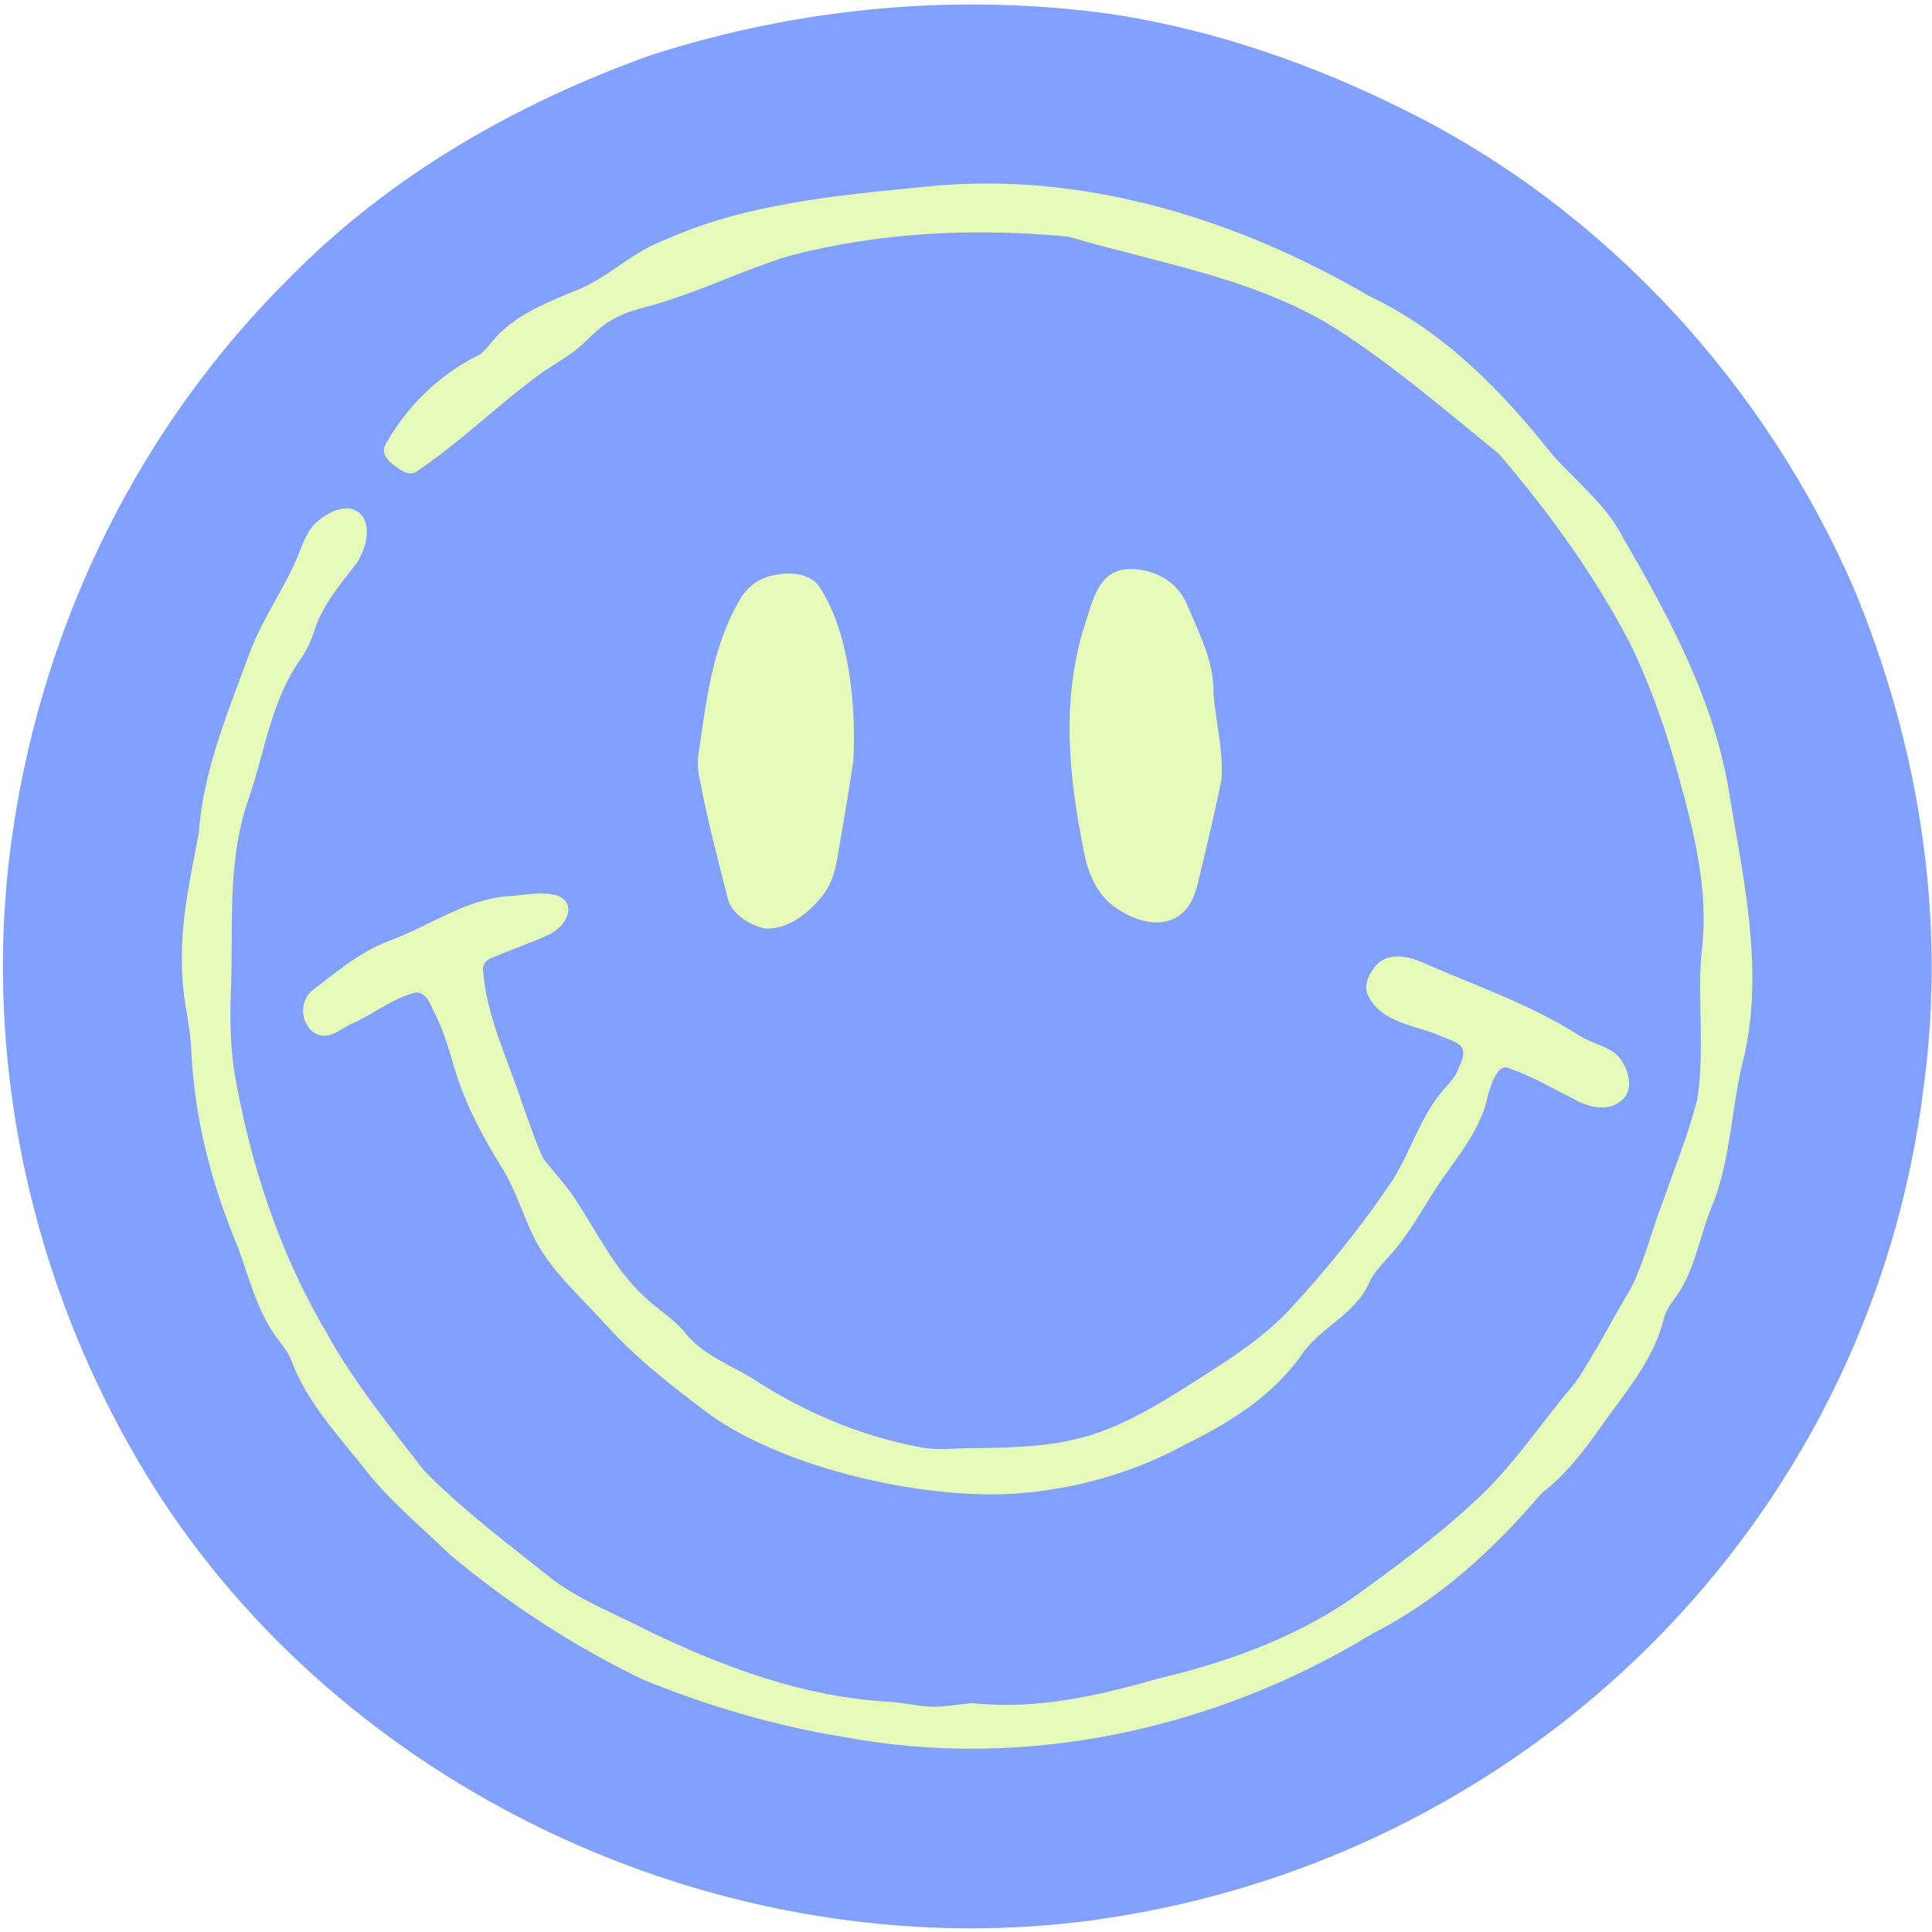
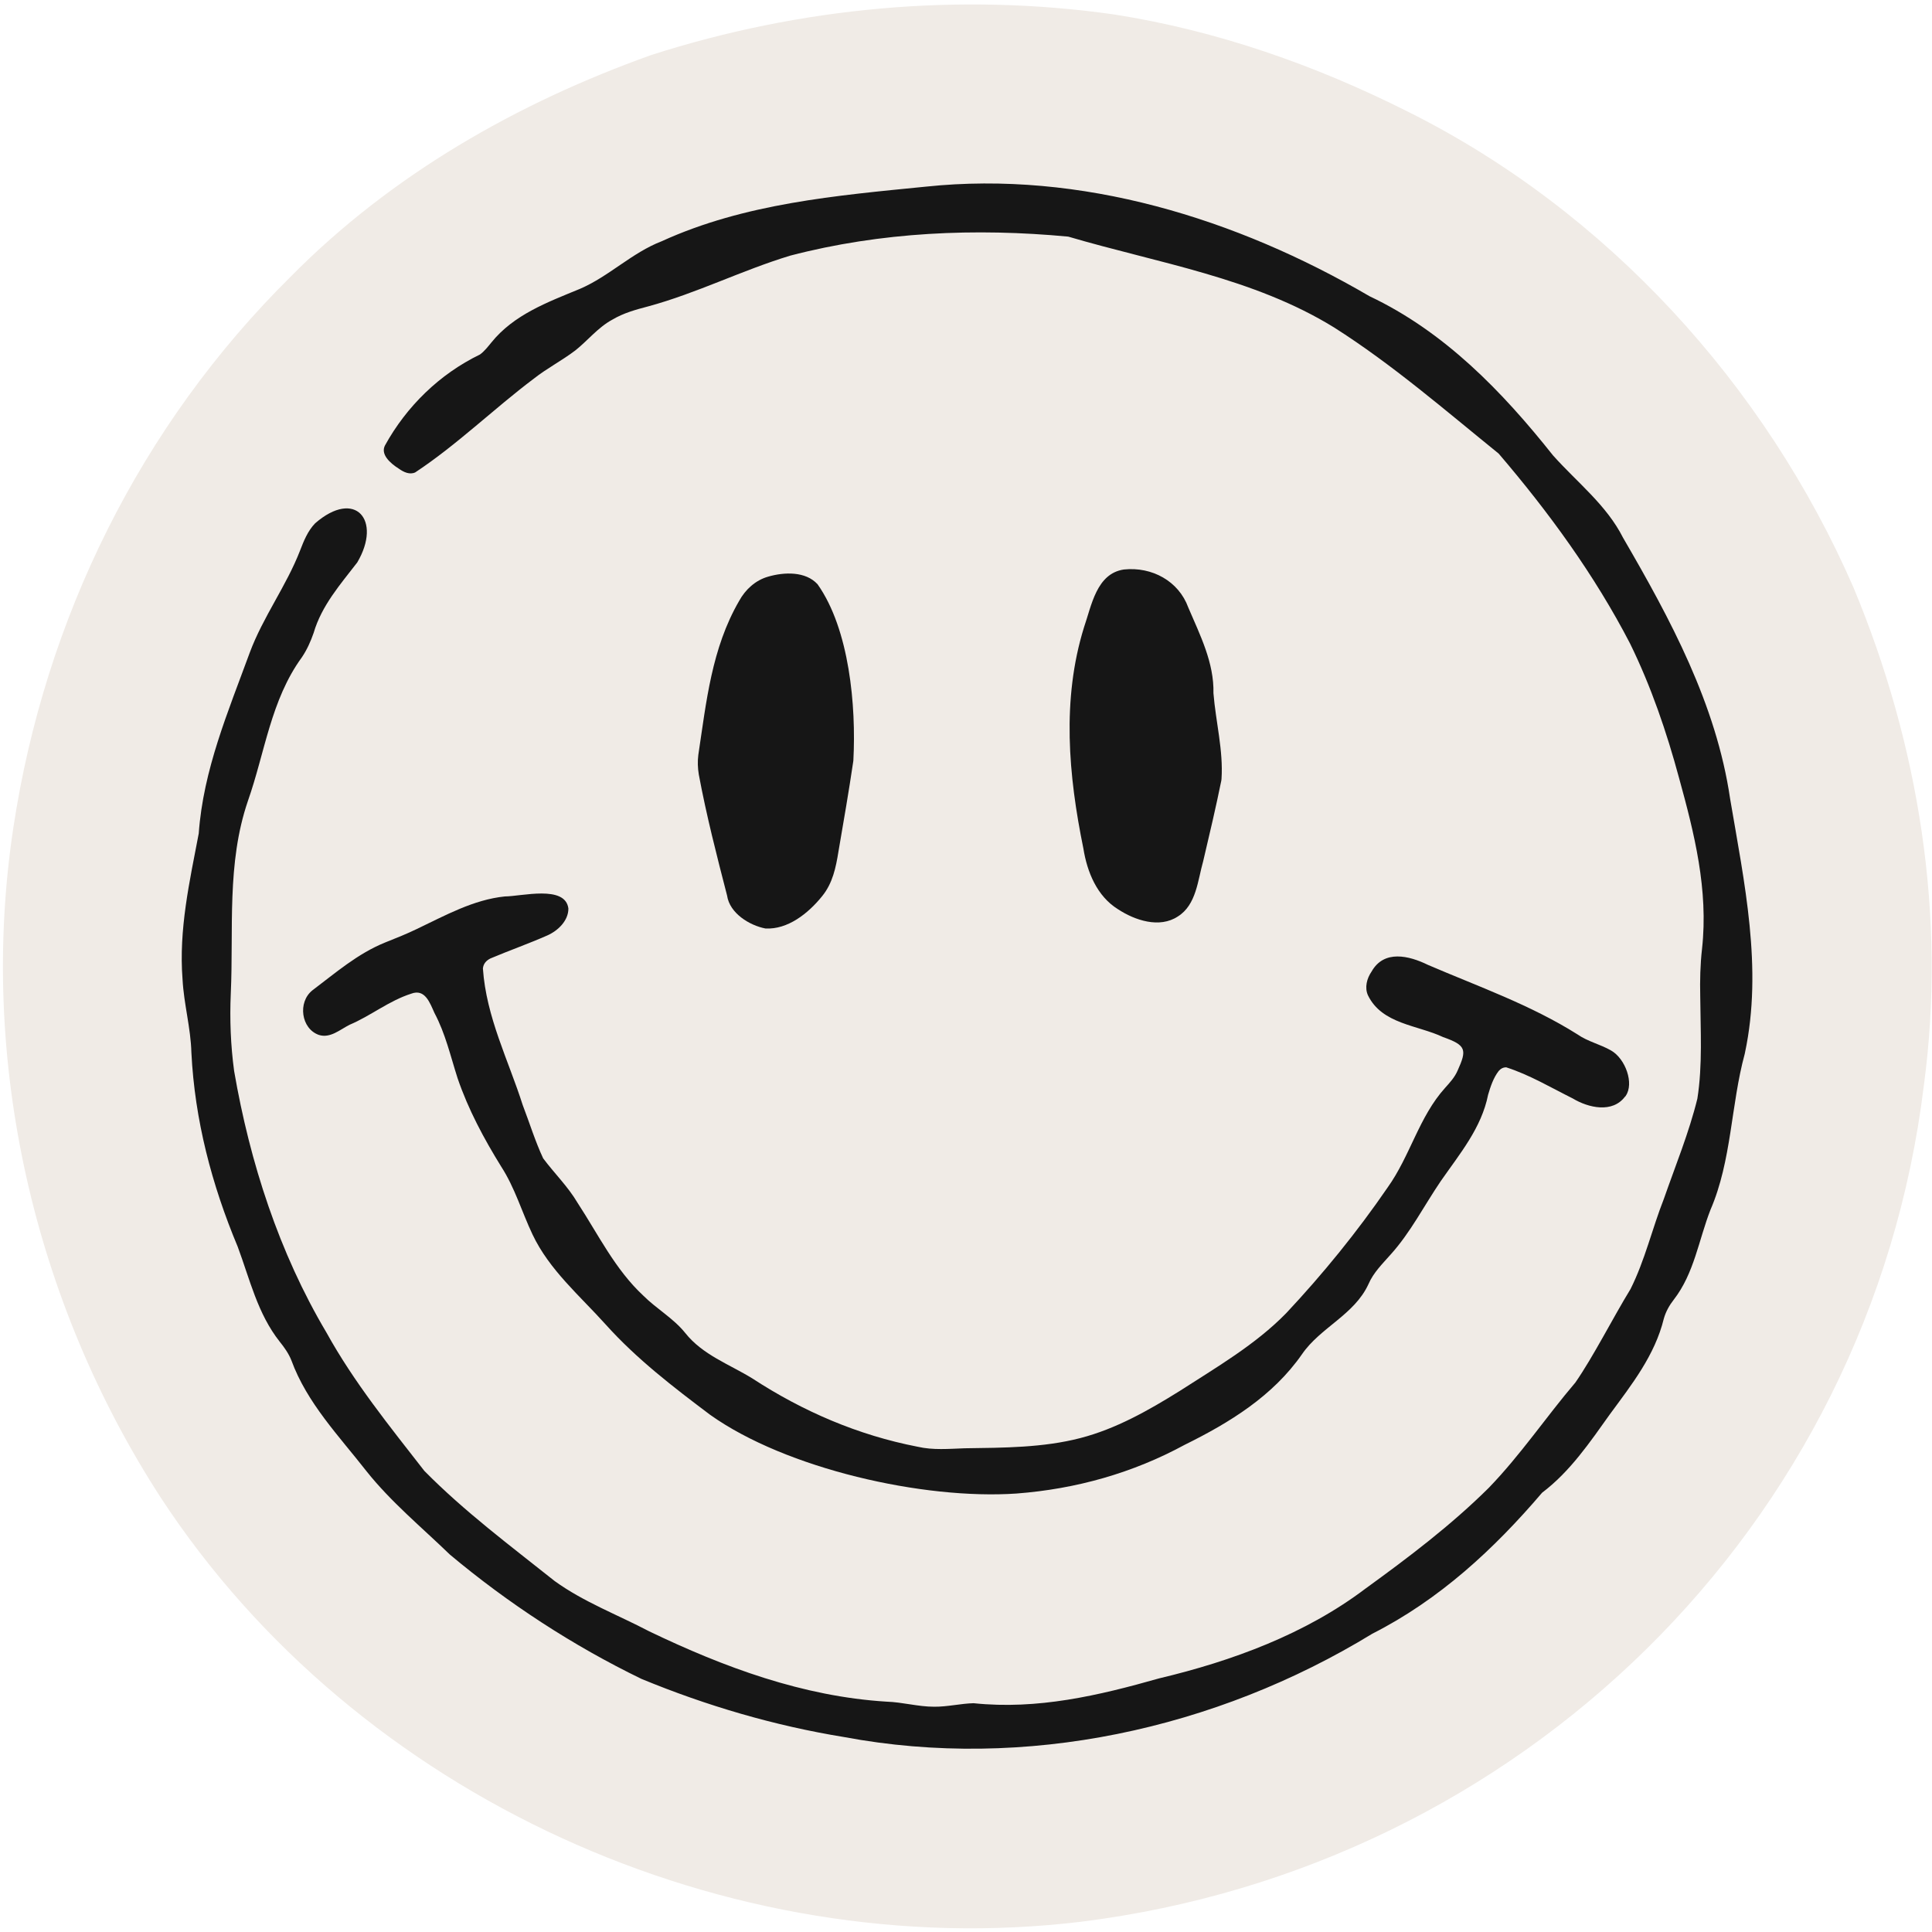
<svg xmlns="http://www.w3.org/2000/svg" width="100%" viewBox="0 0 128 128" fill="none" data-scroll-animation-target="">
-   <path d="M127.456 71.946C123.876 101.183 100.685 123.7 71.626 127.32C48.163 130.147 23.638 119.059 10.657 99.231C2.214 86.21 -1.445 70.192 0.883 54.846C2.97 41.029 9.29 28.183 19.266 18.322C25.923 11.578 34.282 6.81 43.145 3.646C53.018 0.478 63.579 -0.508 73.86 0.965C80.647 2.034 87.134 4.307 93.296 7.408C106.487 13.998 116.949 25.51 122.798 38.923C127.139 49.334 128.956 60.719 127.467 71.867L127.456 71.946Z" fill="#82A0FF" />
-   <path d="M115.595 69.815C114.668 73.221 114.736 76.884 113.322 80.155C112.542 82.155 112.245 84.361 110.894 86.103C110.597 86.483 110.364 86.899 110.233 87.363C109.639 89.794 108.103 91.734 106.665 93.691C105.342 95.54 104.036 97.485 102.17 98.894C98.971 102.645 95.363 105.983 90.916 108.24C80.56 114.568 67.919 117.333 55.916 115.083C51.319 114.335 46.808 113.012 42.496 111.23C37.962 109.032 33.661 106.224 29.804 102.993C27.939 101.187 25.899 99.508 24.279 97.469C22.47 95.152 20.335 92.95 19.305 90.127C19.123 89.671 18.842 89.275 18.533 88.891C17.068 87.042 16.549 84.749 15.749 82.599C14.027 78.484 12.902 74.203 12.68 69.732C12.637 68.097 12.181 66.525 12.094 64.885C11.837 61.578 12.557 58.426 13.167 55.218C13.468 51.001 15.112 47.156 16.545 43.243C17.428 40.867 18.973 38.82 19.88 36.475C20.129 35.83 20.39 35.176 20.878 34.67C23.535 32.361 25.321 34.46 23.669 37.263C22.537 38.733 21.313 40.115 20.779 41.932C20.581 42.503 20.335 43.053 19.994 43.556C17.939 46.38 17.551 49.868 16.422 53.072C15.009 57.214 15.484 61.551 15.29 65.828C15.215 67.538 15.282 69.265 15.512 70.96C16.553 77.003 18.49 82.999 21.626 88.281C23.448 91.58 25.808 94.487 28.113 97.449C30.762 100.138 33.803 102.403 36.746 104.747C38.666 106.137 40.912 106.977 43.007 108.078C47.972 110.462 53.196 112.398 58.732 112.739C59.797 112.771 60.827 113.075 61.888 113.075C62.771 113.083 63.662 112.862 64.502 112.842C68.731 113.285 72.787 112.335 76.79 111.198C81.641 110.046 86.492 108.256 90.46 105.254C93.292 103.203 96.123 101.064 98.63 98.578C100.757 96.38 102.428 93.877 104.376 91.592C105.576 89.857 106.847 87.331 108.027 85.402C108.982 83.498 109.461 81.395 110.237 79.423C111.005 77.221 111.9 75.047 112.455 72.789C112.807 70.552 112.661 68.247 112.645 66.006C112.621 64.952 112.645 63.911 112.764 62.861C113.195 58.949 112.253 55.211 111.243 51.547C110.419 48.494 109.39 45.481 107.996 42.637C105.639 38.083 102.594 33.913 99.291 30.052C95.735 27.173 92.258 24.155 88.401 21.704C83.051 18.398 76.719 17.431 70.775 15.677C64.637 15.099 58.384 15.364 52.356 16.936C49.145 17.91 46.171 19.423 42.947 20.298C42.12 20.516 41.316 20.734 40.571 21.177C39.629 21.68 38.912 22.591 38.116 23.217C37.237 23.886 36.235 24.401 35.368 25.086C32.694 27.098 30.279 29.47 27.507 31.299C27.139 31.466 26.747 31.28 26.434 31.058C25.792 30.654 25.21 30.08 25.507 29.51C26.933 26.924 29.119 24.785 31.8 23.486C32.093 23.272 32.322 22.975 32.552 22.694C34.045 20.841 36.274 20.025 38.421 19.138C40.353 18.31 41.866 16.742 43.842 15.982C49.339 13.475 55.398 12.956 61.338 12.366C71.606 11.285 81.915 14.473 90.734 19.625C95.704 21.977 99.525 25.934 102.891 30.171C104.499 31.973 106.435 33.454 107.532 35.628C110.669 41.022 113.706 46.653 114.625 52.922C115.559 58.442 116.799 64.144 115.611 69.736L115.595 69.808V69.815Z" fill="#E6FAB9" />
-   <path d="M107.667 72.647C106.835 73.767 105.239 73.403 104.194 72.773C102.784 72.073 101.339 71.209 99.794 70.714C99.6 70.71 99.434 70.793 99.291 70.956C98.939 71.415 98.753 71.981 98.591 72.528C98.155 74.726 96.717 76.437 95.458 78.246C94.353 79.87 93.446 81.664 92.139 83.109C91.593 83.731 90.995 84.305 90.662 85.082C89.728 87.113 87.478 87.945 86.259 89.723C84.33 92.495 81.459 94.257 78.489 95.722C75.056 97.588 71.298 98.649 67.349 98.95C61.184 99.374 52.075 97.314 47.042 93.73C44.603 91.893 42.187 90.043 40.128 87.751C38.413 85.842 36.397 84.143 35.281 81.787C34.572 80.294 34.112 78.69 33.209 77.296C32.057 75.435 31.027 73.514 30.319 71.443C29.835 69.934 29.515 68.489 28.782 67.107C28.481 66.445 28.16 65.483 27.241 65.835C25.764 66.307 24.557 67.305 23.167 67.891C22.525 68.212 21.88 68.805 21.131 68.568C19.947 68.16 19.709 66.394 20.7 65.61C22.232 64.457 23.685 63.186 25.507 62.446C26.22 62.164 26.921 61.883 27.61 61.551C29.503 60.648 31.368 59.606 33.443 59.392C34.548 59.388 37.451 58.612 37.657 60.188C37.664 61 36.96 61.669 36.255 61.978C35.023 62.521 33.72 62.98 32.493 63.499C32.219 63.634 32.025 63.847 31.994 64.164C32.212 67.392 33.693 70.263 34.627 73.201C35.079 74.377 35.455 75.609 35.985 76.742C36.726 77.736 37.633 78.615 38.266 79.692C39.641 81.795 40.753 84.103 42.619 85.838C43.502 86.721 44.618 87.339 45.399 88.313C46.551 89.766 48.317 90.384 49.842 91.323C53.192 93.509 56.851 95.085 60.791 95.849C61.821 96.087 62.87 95.988 63.916 95.952C66.49 95.916 69.112 95.916 71.579 95.275C73.923 94.669 76.069 93.457 78.148 92.162C80.572 90.598 83.178 89.089 85.217 86.998C87.637 84.416 89.914 81.62 91.934 78.674C93.43 76.583 94.013 73.985 95.743 72.073C96.064 71.716 96.381 71.368 96.567 70.936C97.193 69.554 97.153 69.253 95.609 68.71C93.922 67.91 91.561 67.859 90.631 65.942C90.397 65.428 90.559 64.818 90.872 64.366C91.696 62.909 93.347 63.309 94.607 63.927C97.961 65.368 101.402 66.572 104.507 68.528C105.196 69.011 106.02 69.182 106.744 69.602C107.695 70.148 108.277 71.787 107.707 72.603L107.671 72.659L107.667 72.647Z" fill="#E6FAB9" />
-   <path d="M56.53 50.447C56.237 52.431 55.893 54.422 55.552 56.403C55.378 57.484 55.168 58.505 54.479 59.361C53.541 60.529 52.182 61.594 50.713 61.515C49.66 61.313 48.341 60.509 48.171 59.333C47.486 56.68 46.796 53.999 46.297 51.31C46.226 50.874 46.21 50.45 46.266 50.011C46.796 46.502 47.145 42.958 48.971 39.81C49.39 39.045 50.063 38.44 50.887 38.206C51.96 37.893 53.374 37.842 54.166 38.709C56.277 41.695 56.728 46.768 56.538 50.375L56.53 50.45V50.447Z" fill="#E6FAB9" />
-   <path d="M80.921 51.69C80.56 53.472 80.136 55.266 79.717 57.044C79.352 58.323 79.265 59.951 78.034 60.719C76.822 61.519 75.194 60.98 74.058 60.232C72.68 59.373 72.026 57.777 71.777 56.216C70.787 51.373 70.335 46.352 71.816 41.568C72.319 40.119 72.644 38 74.458 37.731C76.327 37.533 78.093 38.503 78.727 40.249C79.515 42.091 80.441 43.912 80.394 45.928C80.544 47.805 81.055 49.726 80.928 51.615L80.917 51.686L80.921 51.69Z" fill="#E6FAB9" />
+   <path d="M127.456 71.946C123.876 101.183 100.685 123.7 71.626 127.32C48.163 130.147 23.638 119.059 10.657 99.231C2.214 86.21 -1.445 70.192 0.883 54.846C2.97 41.029 9.29 28.183 19.266 18.322C25.923 11.578 34.282 6.81 43.145 3.646C53.018 0.478 63.579 -0.508 73.86 0.965C80.647 2.034 87.134 4.307 93.296 7.408C106.487 13.998 116.949 25.51 122.798 38.923C127.139 49.334 128.956 60.719 127.467 71.867L127.456 71.946Z" fill="#f0ebe6" />
+   <path d="M115.595 69.815C114.668 73.221 114.736 76.884 113.322 80.155C112.542 82.155 112.245 84.361 110.894 86.103C110.597 86.483 110.364 86.899 110.233 87.363C109.639 89.794 108.103 91.734 106.665 93.691C105.342 95.54 104.036 97.485 102.17 98.894C98.971 102.645 95.363 105.983 90.916 108.24C80.56 114.568 67.919 117.333 55.916 115.083C51.319 114.335 46.808 113.012 42.496 111.23C37.962 109.032 33.661 106.224 29.804 102.993C27.939 101.187 25.899 99.508 24.279 97.469C22.47 95.152 20.335 92.95 19.305 90.127C19.123 89.671 18.842 89.275 18.533 88.891C17.068 87.042 16.549 84.749 15.749 82.599C14.027 78.484 12.902 74.203 12.68 69.732C12.637 68.097 12.181 66.525 12.094 64.885C11.837 61.578 12.557 58.426 13.167 55.218C13.468 51.001 15.112 47.156 16.545 43.243C17.428 40.867 18.973 38.82 19.88 36.475C20.129 35.83 20.39 35.176 20.878 34.67C23.535 32.361 25.321 34.46 23.669 37.263C22.537 38.733 21.313 40.115 20.779 41.932C20.581 42.503 20.335 43.053 19.994 43.556C17.939 46.38 17.551 49.868 16.422 53.072C15.009 57.214 15.484 61.551 15.29 65.828C15.215 67.538 15.282 69.265 15.512 70.96C16.553 77.003 18.49 82.999 21.626 88.281C23.448 91.58 25.808 94.487 28.113 97.449C30.762 100.138 33.803 102.403 36.746 104.747C38.666 106.137 40.912 106.977 43.007 108.078C47.972 110.462 53.196 112.398 58.732 112.739C59.797 112.771 60.827 113.075 61.888 113.075C62.771 113.083 63.662 112.862 64.502 112.842C68.731 113.285 72.787 112.335 76.79 111.198C81.641 110.046 86.492 108.256 90.46 105.254C93.292 103.203 96.123 101.064 98.63 98.578C100.757 96.38 102.428 93.877 104.376 91.592C105.576 89.857 106.847 87.331 108.027 85.402C108.982 83.498 109.461 81.395 110.237 79.423C111.005 77.221 111.9 75.047 112.455 72.789C112.807 70.552 112.661 68.247 112.645 66.006C112.621 64.952 112.645 63.911 112.764 62.861C113.195 58.949 112.253 55.211 111.243 51.547C110.419 48.494 109.39 45.481 107.996 42.637C105.639 38.083 102.594 33.913 99.291 30.052C95.735 27.173 92.258 24.155 88.401 21.704C83.051 18.398 76.719 17.431 70.775 15.677C64.637 15.099 58.384 15.364 52.356 16.936C49.145 17.91 46.171 19.423 42.947 20.298C42.12 20.516 41.316 20.734 40.571 21.177C39.629 21.68 38.912 22.591 38.116 23.217C37.237 23.886 36.235 24.401 35.368 25.086C32.694 27.098 30.279 29.47 27.507 31.299C27.139 31.466 26.747 31.28 26.434 31.058C25.792 30.654 25.21 30.08 25.507 29.51C26.933 26.924 29.119 24.785 31.8 23.486C32.093 23.272 32.322 22.975 32.552 22.694C34.045 20.841 36.274 20.025 38.421 19.138C40.353 18.31 41.866 16.742 43.842 15.982C49.339 13.475 55.398 12.956 61.338 12.366C71.606 11.285 81.915 14.473 90.734 19.625C95.704 21.977 99.525 25.934 102.891 30.171C104.499 31.973 106.435 33.454 107.532 35.628C110.669 41.022 113.706 46.653 114.625 52.922C115.559 58.442 116.799 64.144 115.611 69.736L115.595 69.808V69.815Z" fill="#161616" />
+   <path d="M107.667 72.647C106.835 73.767 105.239 73.403 104.194 72.773C102.784 72.073 101.339 71.209 99.794 70.714C99.6 70.71 99.434 70.793 99.291 70.956C98.939 71.415 98.753 71.981 98.591 72.528C98.155 74.726 96.717 76.437 95.458 78.246C94.353 79.87 93.446 81.664 92.139 83.109C91.593 83.731 90.995 84.305 90.662 85.082C89.728 87.113 87.478 87.945 86.259 89.723C84.33 92.495 81.459 94.257 78.489 95.722C75.056 97.588 71.298 98.649 67.349 98.95C61.184 99.374 52.075 97.314 47.042 93.73C44.603 91.893 42.187 90.043 40.128 87.751C38.413 85.842 36.397 84.143 35.281 81.787C34.572 80.294 34.112 78.69 33.209 77.296C32.057 75.435 31.027 73.514 30.319 71.443C29.835 69.934 29.515 68.489 28.782 67.107C28.481 66.445 28.16 65.483 27.241 65.835C25.764 66.307 24.557 67.305 23.167 67.891C22.525 68.212 21.88 68.805 21.131 68.568C19.947 68.16 19.709 66.394 20.7 65.61C22.232 64.457 23.685 63.186 25.507 62.446C26.22 62.164 26.921 61.883 27.61 61.551C29.503 60.648 31.368 59.606 33.443 59.392C34.548 59.388 37.451 58.612 37.657 60.188C37.664 61 36.96 61.669 36.255 61.978C35.023 62.521 33.72 62.98 32.493 63.499C32.219 63.634 32.025 63.847 31.994 64.164C32.212 67.392 33.693 70.263 34.627 73.201C35.079 74.377 35.455 75.609 35.985 76.742C36.726 77.736 37.633 78.615 38.266 79.692C39.641 81.795 40.753 84.103 42.619 85.838C43.502 86.721 44.618 87.339 45.399 88.313C46.551 89.766 48.317 90.384 49.842 91.323C53.192 93.509 56.851 95.085 60.791 95.849C61.821 96.087 62.87 95.988 63.916 95.952C66.49 95.916 69.112 95.916 71.579 95.275C73.923 94.669 76.069 93.457 78.148 92.162C80.572 90.598 83.178 89.089 85.217 86.998C87.637 84.416 89.914 81.62 91.934 78.674C93.43 76.583 94.013 73.985 95.743 72.073C96.064 71.716 96.381 71.368 96.567 70.936C97.193 69.554 97.153 69.253 95.609 68.71C93.922 67.91 91.561 67.859 90.631 65.942C90.397 65.428 90.559 64.818 90.872 64.366C91.696 62.909 93.347 63.309 94.607 63.927C97.961 65.368 101.402 66.572 104.507 68.528C105.196 69.011 106.02 69.182 106.744 69.602C107.695 70.148 108.277 71.787 107.707 72.603L107.671 72.659L107.667 72.647Z" fill="#161616" />
+   <path d="M56.53 50.447C56.237 52.431 55.893 54.422 55.552 56.403C55.378 57.484 55.168 58.505 54.479 59.361C53.541 60.529 52.182 61.594 50.713 61.515C49.66 61.313 48.341 60.509 48.171 59.333C47.486 56.68 46.796 53.999 46.297 51.31C46.226 50.874 46.21 50.45 46.266 50.011C46.796 46.502 47.145 42.958 48.971 39.81C49.39 39.045 50.063 38.44 50.887 38.206C51.96 37.893 53.374 37.842 54.166 38.709C56.277 41.695 56.728 46.768 56.538 50.375L56.53 50.45V50.447Z" fill="#161616" />
+   <path d="M80.921 51.69C80.56 53.472 80.136 55.266 79.717 57.044C79.352 58.323 79.265 59.951 78.034 60.719C76.822 61.519 75.194 60.98 74.058 60.232C72.68 59.373 72.026 57.777 71.777 56.216C70.787 51.373 70.335 46.352 71.816 41.568C72.319 40.119 72.644 38 74.458 37.731C76.327 37.533 78.093 38.503 78.727 40.249C79.515 42.091 80.441 43.912 80.394 45.928C80.544 47.805 81.055 49.726 80.928 51.615L80.917 51.686L80.921 51.69Z" fill="#161616" />
</svg>
